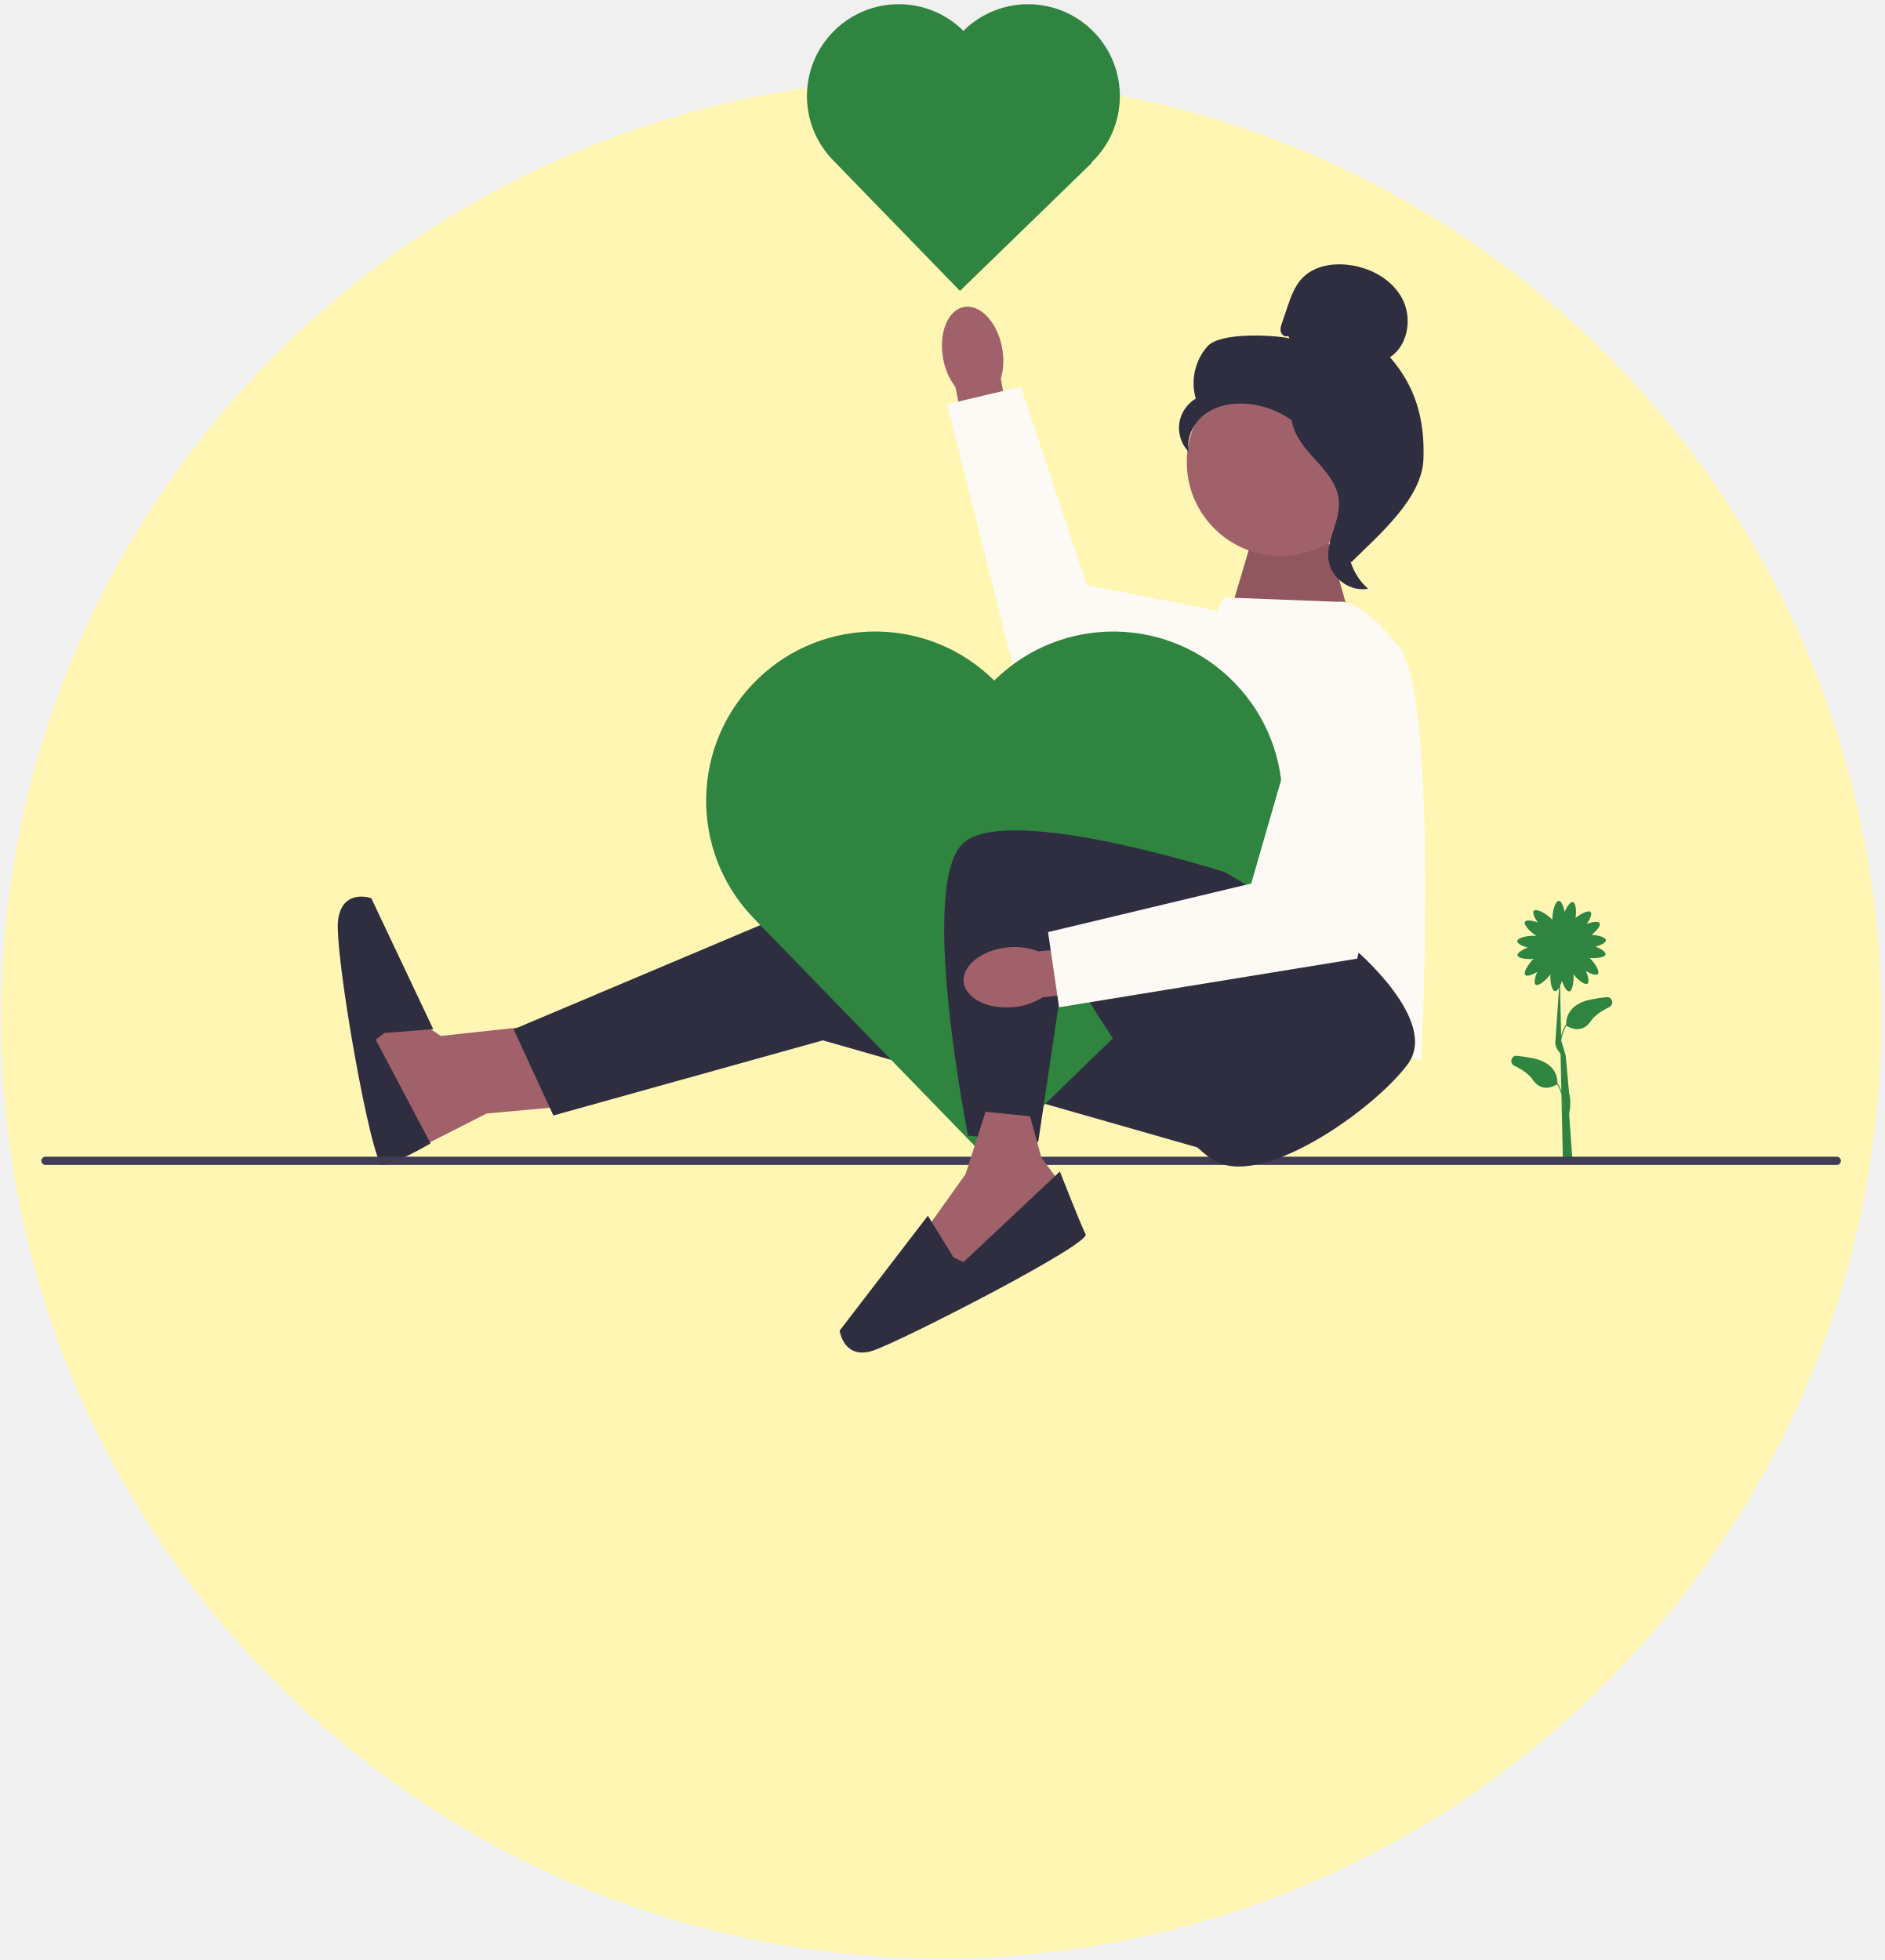
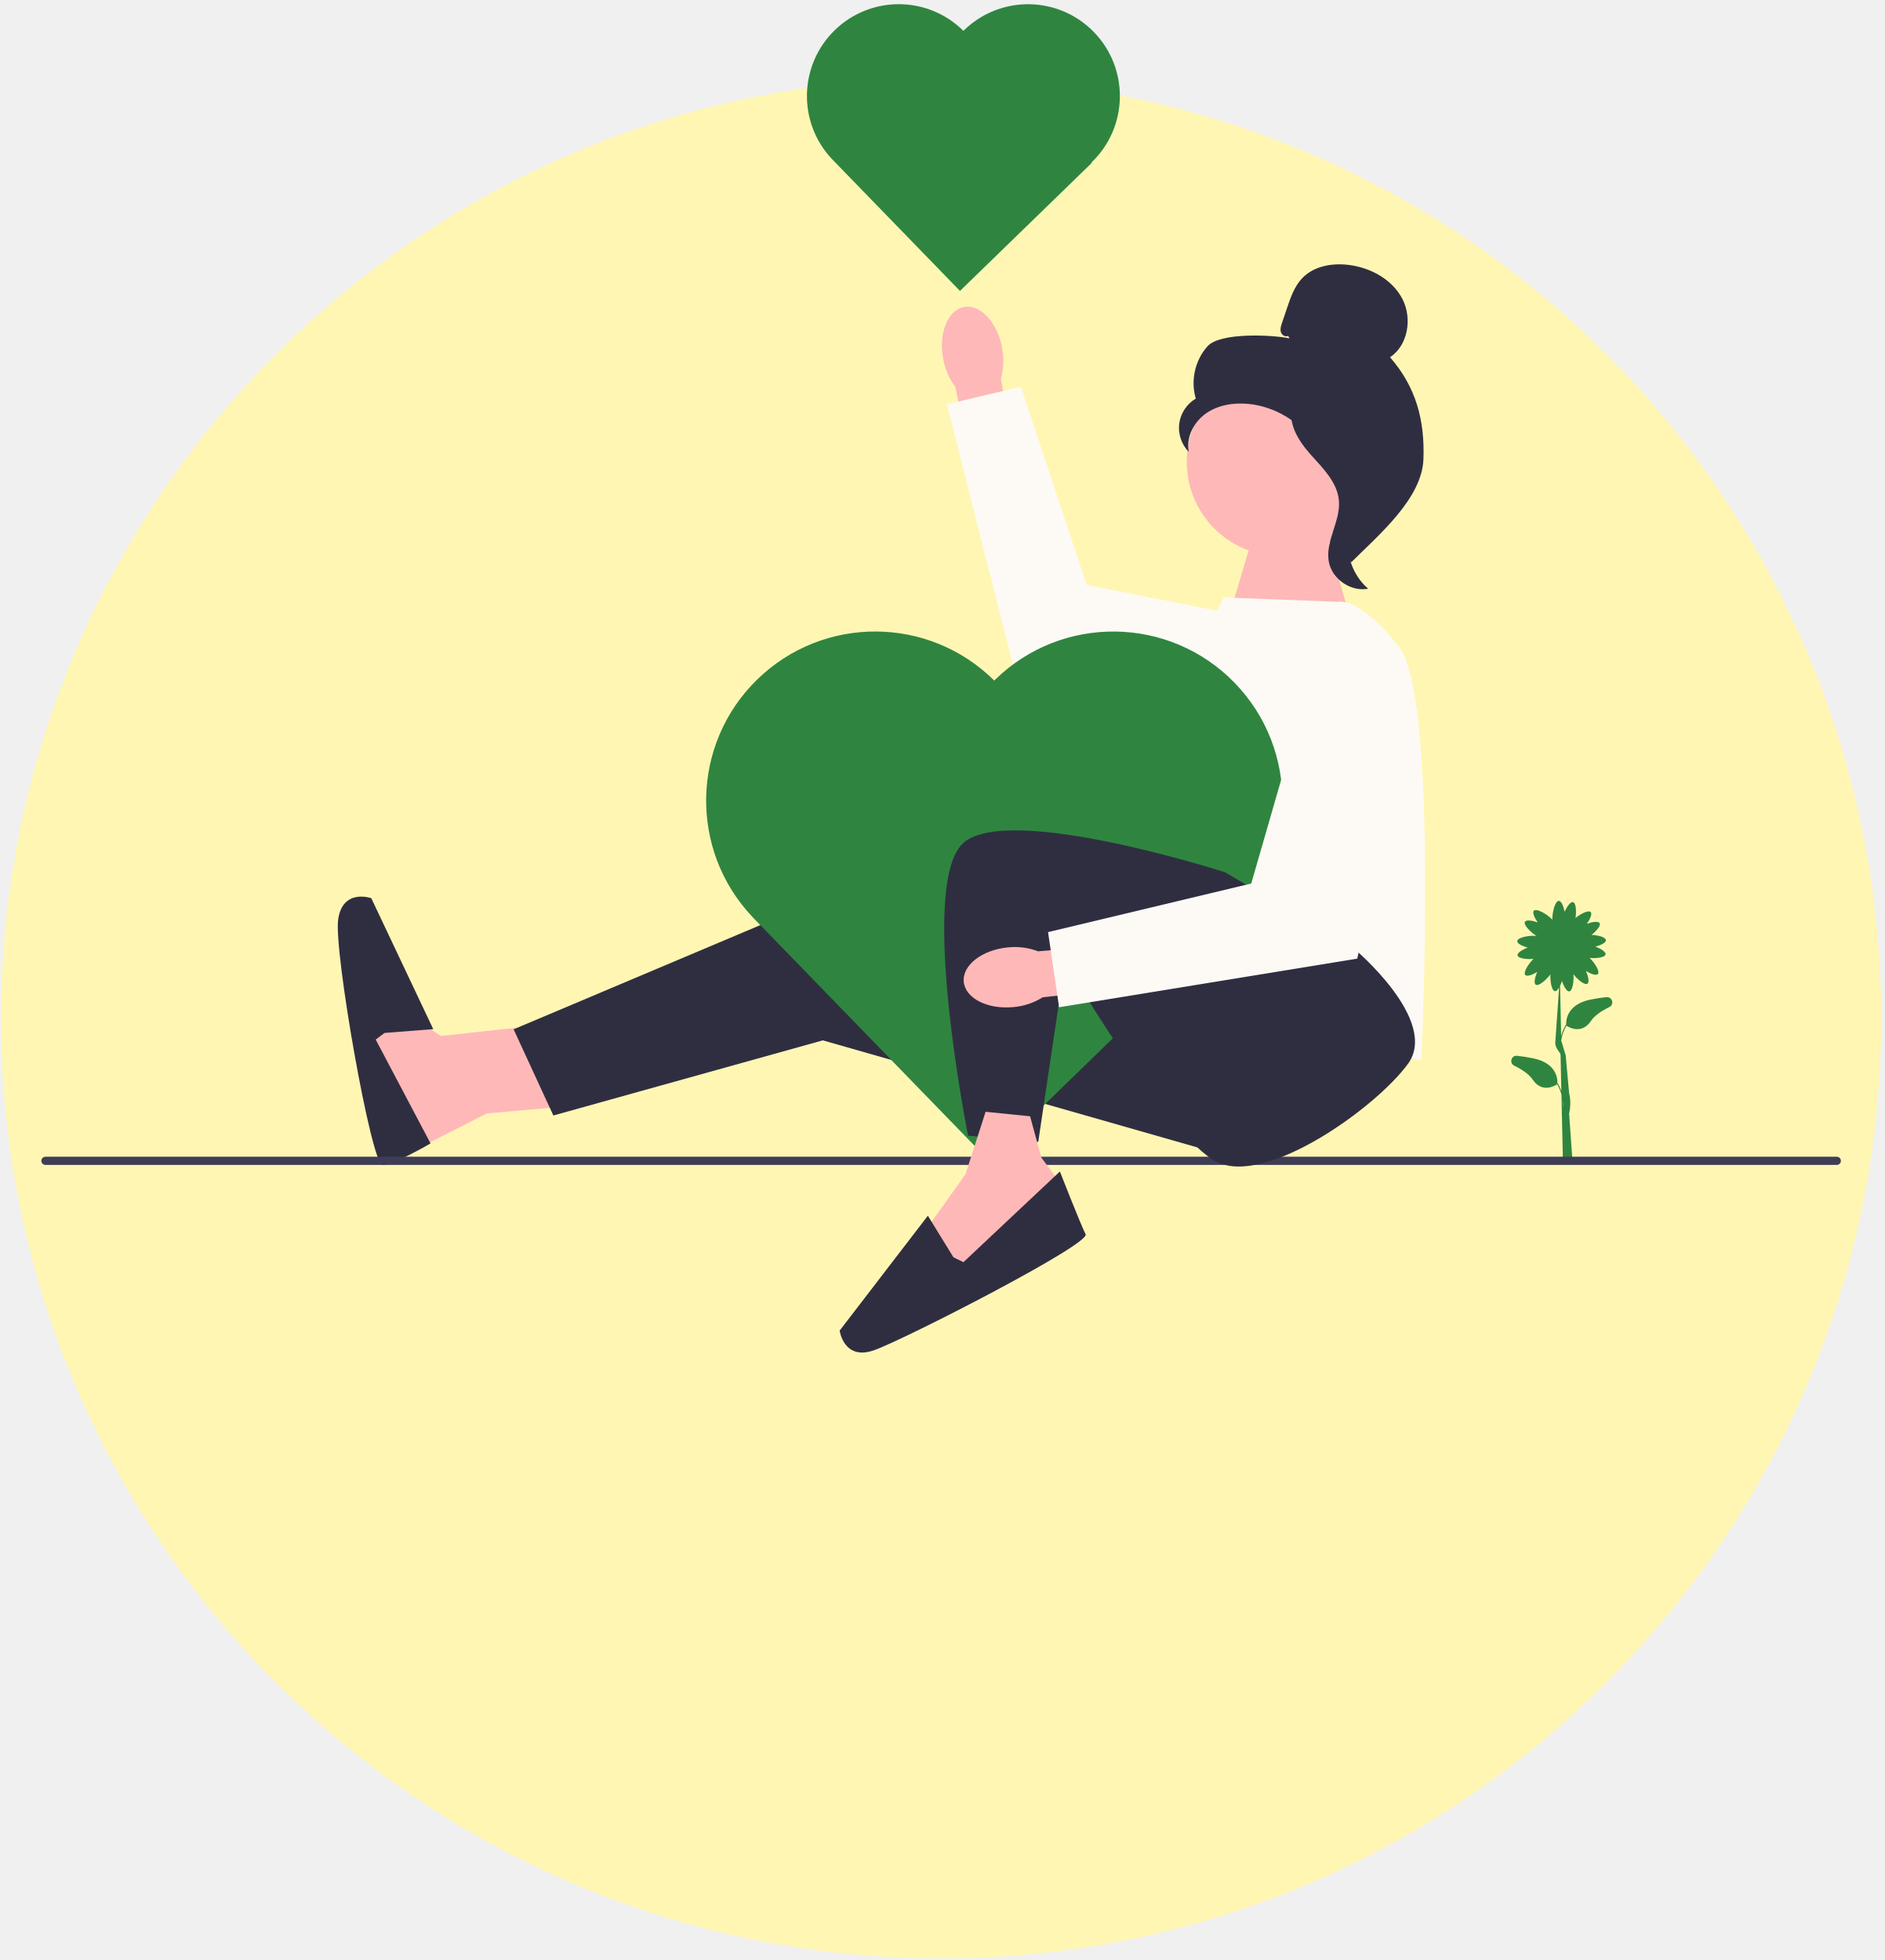
<svg xmlns="http://www.w3.org/2000/svg" width="422" height="439" viewBox="0 0 422 439" fill="none">
  <circle cx="210.763" cy="228.101" r="210.528" fill="#FFF6B4" />
  <g clip-path="url(#clip0_1643_9277)">
-     <path d="M121.452 229.56L98.709 232.035L87.825 224.611L81.526 232.035L84.553 247.696L88.009 260.061L109.001 249.395L125.907 247.865L121.452 229.56Z" fill="#A0616A" />
+     <path d="M121.452 229.56L98.709 232.035L87.825 224.611L81.526 232.035L84.553 247.696L88.009 260.061L109.001 249.395L125.907 247.865L121.452 229.56Z" fill="#FFB8B8" />
    <path d="M236.69 203.332L181.794 202.341L115.023 230.544L123.925 249.848L184.267 233.018L277.738 259.738L264.88 196.408L236.69 203.332Z" fill="#2F2E41" />
    <path d="M86.112 231.358L97.026 230.505L83.147 201.173C83.147 201.173 76.718 198.898 75.727 205.976C74.736 213.046 83.177 260.945 85.651 260.945C88.124 260.945 96.42 256.103 96.42 256.103L84.138 232.842L86.119 231.358L86.112 231.358Z" fill="#2F2E41" />
    <path d="M359.786 223.328C358.688 223.443 357.49 223.62 356.215 223.881C350.807 224.98 350.7 228.654 350.746 229.491L350.707 229.468C350.162 230.336 349.824 231.22 349.617 232.058L349.371 220.807C349.532 220.477 349.678 220.093 349.801 219.708C350.208 220.953 350.869 222.129 351.437 222.052C352.182 221.952 352.505 219.762 352.366 218.21C353.311 219.424 354.901 220.73 355.5 220.331C355.976 220.008 355.692 218.686 355.17 217.488C356.261 218.148 357.467 218.579 357.843 218.156C358.358 217.587 357.129 215.643 356 214.56C357.513 214.698 359.441 214.46 359.564 213.768C359.671 213.199 358.519 212.485 357.298 212.024C358.527 211.701 359.679 211.132 359.64 210.571C359.594 209.903 357.889 209.457 356.414 209.395C357.528 208.527 358.55 207.321 358.235 206.775C357.95 206.275 356.614 206.468 355.377 206.906C356.107 205.861 356.622 204.685 356.23 204.285C355.746 203.786 354.018 204.646 352.835 205.607C353.065 204.116 352.95 202.233 352.282 202.064C351.721 201.918 350.93 203.017 350.385 204.208C350.147 202.956 349.655 201.772 349.094 201.772C348.295 201.772 347.65 204.185 347.65 205.753V206.007C347.573 205.914 347.481 205.814 347.374 205.714C346.245 204.623 344.071 203.409 343.51 203.978C343.118 204.377 343.633 205.553 344.363 206.598C343.126 206.16 341.79 205.96 341.505 206.468C341.121 207.144 342.773 208.819 344.109 209.634C344.032 209.626 343.94 209.618 343.856 209.611C342.289 209.503 339.839 209.987 339.785 210.786C339.747 211.347 340.899 211.916 342.128 212.239C340.899 212.7 339.754 213.415 339.862 213.983C339.985 214.675 341.913 214.913 343.426 214.775C342.297 215.858 341.068 217.803 341.582 218.371C341.959 218.786 343.165 218.356 344.255 217.703C343.733 218.902 343.449 220.223 343.925 220.546C344.555 220.969 346.298 219.493 347.212 218.225C347.12 219.778 347.489 221.914 348.226 221.998C348.534 222.037 348.864 221.706 349.156 221.199L348.319 233.295C348.127 234.701 349.371 235.624 349.486 236.2L349.663 244.392C349.463 243.808 349.186 243.208 348.818 242.617L348.779 242.64C348.825 241.794 348.718 238.129 343.311 237.03C342.035 236.769 340.837 236.592 339.739 236.477C338.441 236.338 337.934 238.113 339.109 238.69C340.806 239.52 342.404 240.565 343.234 241.802C345.361 244.968 348.295 243.139 348.718 242.855C349.186 243.631 349.494 244.415 349.686 245.16L349.778 249.51C349.755 249.61 349.74 249.671 349.74 249.671L349.786 249.687L350.016 260.215L352.167 260.199L351.399 249.441C351.529 248.857 351.929 246.882 351.399 244.83L350.631 236.377L349.632 233.057C349.778 232.027 350.116 230.874 350.8 229.729C351.214 230.014 354.156 231.843 356.284 228.677C357.113 227.439 358.711 226.394 360.408 225.564C361.576 224.988 361.077 223.213 359.779 223.351V223.328L359.786 223.328ZM349.985 248.234L349.947 246.39C350.031 247.089 350.024 247.712 349.985 248.234Z" fill="#2F853F" />
    <path d="M9.263 260C9.263 260.507 9.67 260.914 10.177 260.914H411.349C411.856 260.914 412.263 260.507 412.263 260C412.263 259.492 411.856 259.085 411.349 259.085H10.177C9.67 259.085 9.263 259.492 9.263 260Z" fill="#3F3D56" />
-     <path d="M275.449 137.351L280.895 119.046L296.717 118.546L303.146 141.308L275.449 137.351Z" fill="#A0616A" />
-     <path opacity="0.1" d="M275.449 137.351L280.895 119.046L296.717 118.546L303.146 141.308L275.449 137.351Z" fill="black" />
+     <path d="M275.449 137.351L280.895 119.046L296.717 118.546L303.146 141.308L275.449 137.351Z" fill="#FFB8B8" />
+     <path opacity="0.1" d="M275.449 137.351L280.895 119.046L296.717 118.546L303.146 141.308L275.449 137.351Z" fill="#FFB8B8" />
    <path d="M299.744 134.799L274.028 133.808L266.055 150.215L253.75 222.875L318.294 237.468C318.294 237.468 322.249 156.317 313.347 144.936C304.445 133.555 299.744 134.792 299.744 134.792V134.799Z" fill="#FDFAF5" />
-     <path d="M224.424 77.901C223.349 72.176 219.531 68.08 215.883 68.764C212.234 69.448 210.153 74.643 211.228 80.376C211.627 82.674 212.564 84.833 213.97 86.693L218.817 110.908L228.38 108.963L224.14 84.787C224.777 82.543 224.869 80.184 224.409 77.901L224.424 77.901Z" fill="#A0616A" />
+     <path d="M224.424 77.901C223.349 72.176 219.531 68.08 215.883 68.764C212.234 69.448 210.153 74.643 211.228 80.376C211.627 82.674 212.564 84.833 213.97 86.693L218.817 110.908L228.38 108.963L224.14 84.787C224.777 82.543 224.869 80.184 224.409 77.901L224.424 77.901Z" fill="#FFB8B8" />
    <path d="M295.896 141.393L243.373 131.042L228.61 86.624L212.073 90.543L228.664 156.155L288.115 163.979L295.896 141.393Z" fill="#FDFAF5" />
    <path d="M215.906 6.756C215.852 6.81 215.806 6.856 215.752 6.91C207.802 -0.99 194.99 -1.059 186.948 6.756C178.883 14.594 178.607 27.466 186.334 35.643L186.526 35.843L214.984 65.16L244.487 36.496L244.402 36.411C244.448 36.365 244.502 36.319 244.556 36.273C252.706 28.358 252.89 15.332 244.978 7.186C237.067 -0.967 224.048 -1.152 215.906 6.764V6.756Z" fill="#2F853F" />
    <path d="M222.941 152.152C222.849 152.244 222.757 152.344 222.665 152.436C208.017 137.896 184.429 137.766 169.62 152.152C154.765 166.591 154.258 190.299 168.491 205.353L168.844 205.73L221.259 259.723L275.587 206.929L275.434 206.775C275.526 206.69 275.618 206.606 275.71 206.521C290.711 191.943 291.064 167.959 276.494 152.943C261.923 137.935 237.95 137.581 222.941 152.159V152.152Z" fill="#2F853F" />
    <path d="M303.078 212.331C303.078 212.331 322.488 228.507 315.283 238.321C308.086 248.134 283.599 265.702 272.538 260.253C261.477 254.805 238.519 215.428 238.519 215.428L232.512 255.765L216.797 254.374C216.797 254.374 205.383 197.399 215.906 188.662C226.436 179.924 274.366 195.371 274.366 195.371L303.07 212.339L303.078 212.331Z" fill="#2F2E41" />
-     <path d="M220.721 249.018L216.22 263.012L206.842 276.161L214.031 286.927L236.882 271.873L236.805 264.126L233.218 259.293L230.684 250.025L220.721 249.018Z" fill="#A0616A" />
+     <path d="M220.721 249.018L216.22 263.012L206.842 276.161L214.031 286.927L236.882 271.873L236.805 264.126L233.218 259.293L230.684 250.025L220.721 249.018Z" fill="#FFB8B8" />
    <path d="M213.532 281.625L207.795 272.295L188.039 298.031C188.039 298.031 188.953 304.794 195.697 302.443C202.441 300.091 244.249 278.651 243.12 276.445C241.991 274.239 237.359 262.39 237.359 262.39L215.76 282.7L213.54 281.617L213.532 281.625Z" fill="#2F2E41" />
-     <path d="M225.66 212.2C219.861 212.777 215.46 216.235 215.829 219.924C216.197 223.612 221.19 226.141 226.989 225.564C229.309 225.364 231.544 224.611 233.518 223.374L258.044 220.631L256.93 210.932L232.489 213.076C230.315 212.246 227.972 211.947 225.66 212.208L225.66 212.2Z" fill="#A0616A" />
+     <path d="M225.66 212.2C219.861 212.777 215.46 216.235 215.829 219.924C216.197 223.612 221.19 226.141 226.989 225.564C229.309 225.364 231.544 224.611 233.518 223.374L258.044 220.631L256.93 210.932L232.489 213.076C230.315 212.246 227.972 211.947 225.66 212.208L225.66 212.2Z" fill="#FFB8B8" />
    <path d="M295.051 146.434L280.211 197.891L234.709 208.773L237.182 225.603L303.953 214.713L316.865 156.132L295.051 146.434Z" fill="#FDFAF5" />
-     <path d="M286.794 124.525C298.4 124.525 307.809 115.111 307.809 103.499C307.809 91.887 298.4 82.474 286.794 82.474C275.187 82.474 265.778 91.887 265.778 103.499C265.778 115.111 275.187 124.525 286.794 124.525Z" fill="#A0616A" />
+     <path d="M286.794 124.525C298.4 124.525 307.809 115.111 307.809 103.499C307.809 91.887 298.4 82.474 286.794 82.474C275.187 82.474 265.778 91.887 265.778 103.499C265.778 115.111 275.187 124.525 286.794 124.525Z" fill="#FFB8B8" />
    <path d="M288.468 75.227C287.861 75.581 287.047 75.043 286.847 74.367C286.655 73.69 286.878 72.968 287.108 72.307C287.485 71.185 287.861 70.063 288.245 68.949C289.052 66.566 289.904 64.1 291.648 62.286C294.275 59.55 298.453 58.851 302.217 59.358C307.048 60.004 311.811 62.624 314.061 66.951C316.304 71.277 315.352 77.317 311.296 80.015C317.08 86.647 319.092 94.04 318.777 102.831C318.462 111.63 308.876 119.722 302.632 125.916C301.234 125.071 299.967 121.105 300.735 119.66C301.503 118.223 300.404 116.548 301.349 115.226C302.294 113.905 303.093 116.01 302.133 114.696C301.526 113.866 303.891 111.945 302.993 111.453C298.638 109.04 297.186 103.607 294.444 99.442C291.141 94.424 285.488 91.019 279.512 90.458C276.217 90.151 272.737 90.712 270.041 92.626C267.338 94.539 265.594 97.959 266.216 101.209C264.595 99.565 263.789 97.144 264.088 94.854C264.396 92.564 265.801 90.443 267.798 89.275C266.585 85.263 267.622 80.645 270.441 77.54C273.26 74.436 284.681 74.966 288.791 75.781L288.476 75.235L288.468 75.227Z" fill="#2F2E41" />
    <path d="M289.113 90.574C294.559 91.165 298.492 95.884 301.81 100.241C303.723 102.754 305.727 105.528 305.681 108.687C305.635 111.876 303.5 114.619 302.478 117.647C300.811 122.596 302.432 128.475 306.403 131.864C302.486 132.609 298.246 129.666 297.57 125.731C296.779 121.151 300.251 116.733 299.844 112.099C299.483 108.018 296.272 104.883 293.538 101.832C290.803 98.781 288.245 94.739 289.497 90.843L289.113 90.581L289.113 90.574Z" fill="#2F2E41" />
  </g>
  <defs>
    <clipPath id="clip0_1643_9277">
      <rect width="403" height="302" fill="white" transform="translate(9.26318 0.939209)" />
    </clipPath>
  </defs>
</svg>
